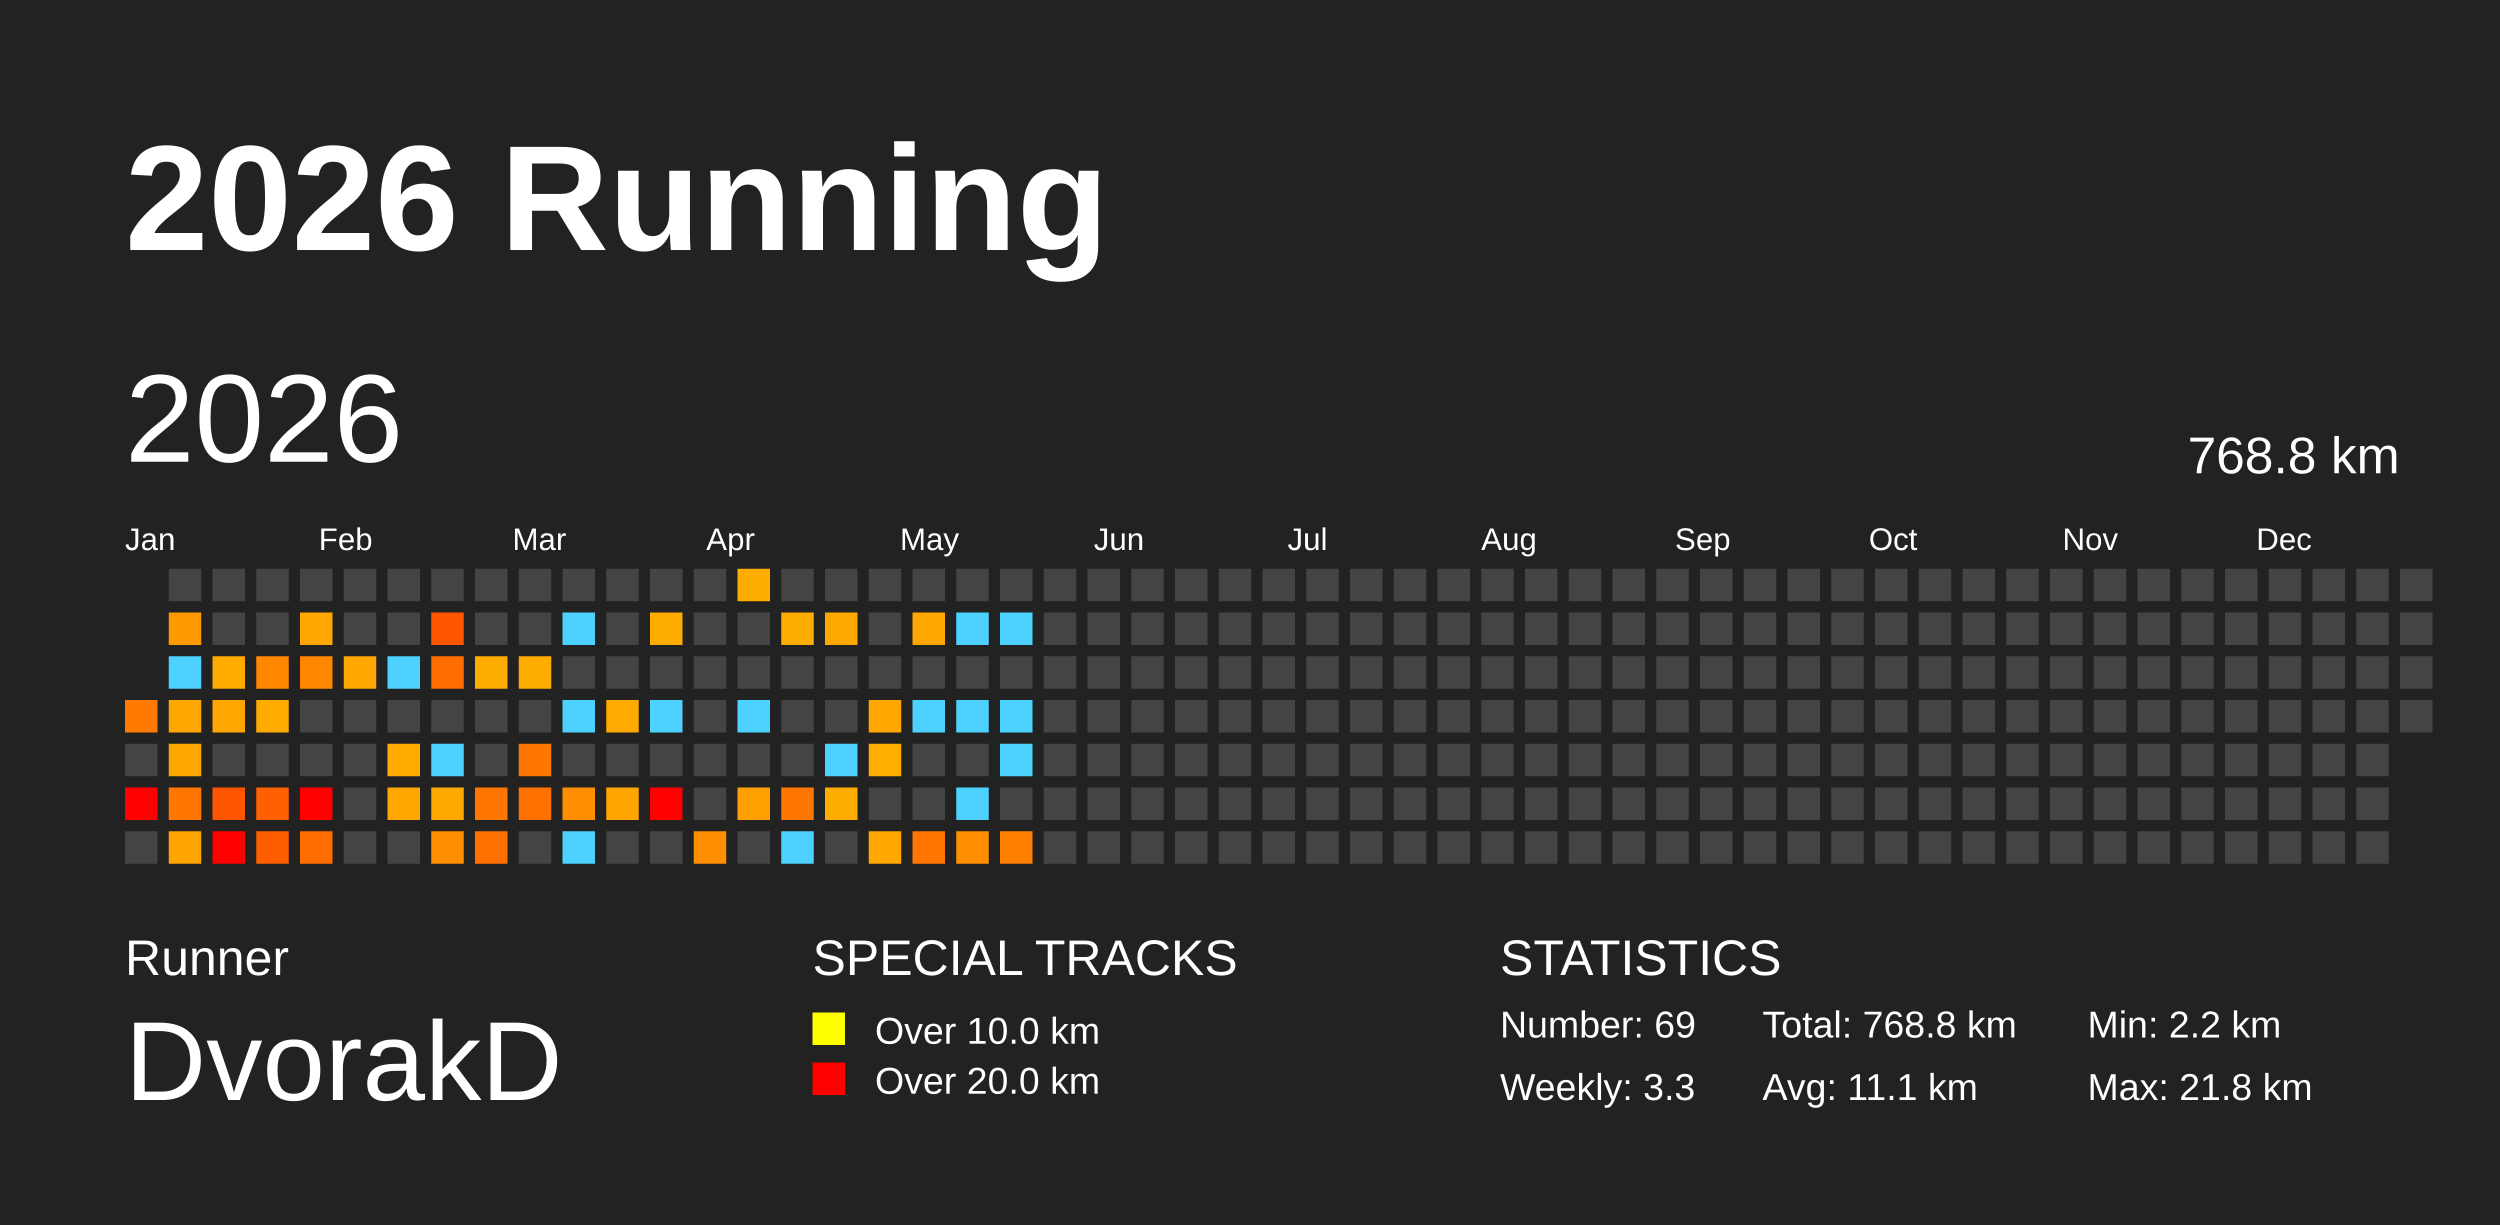
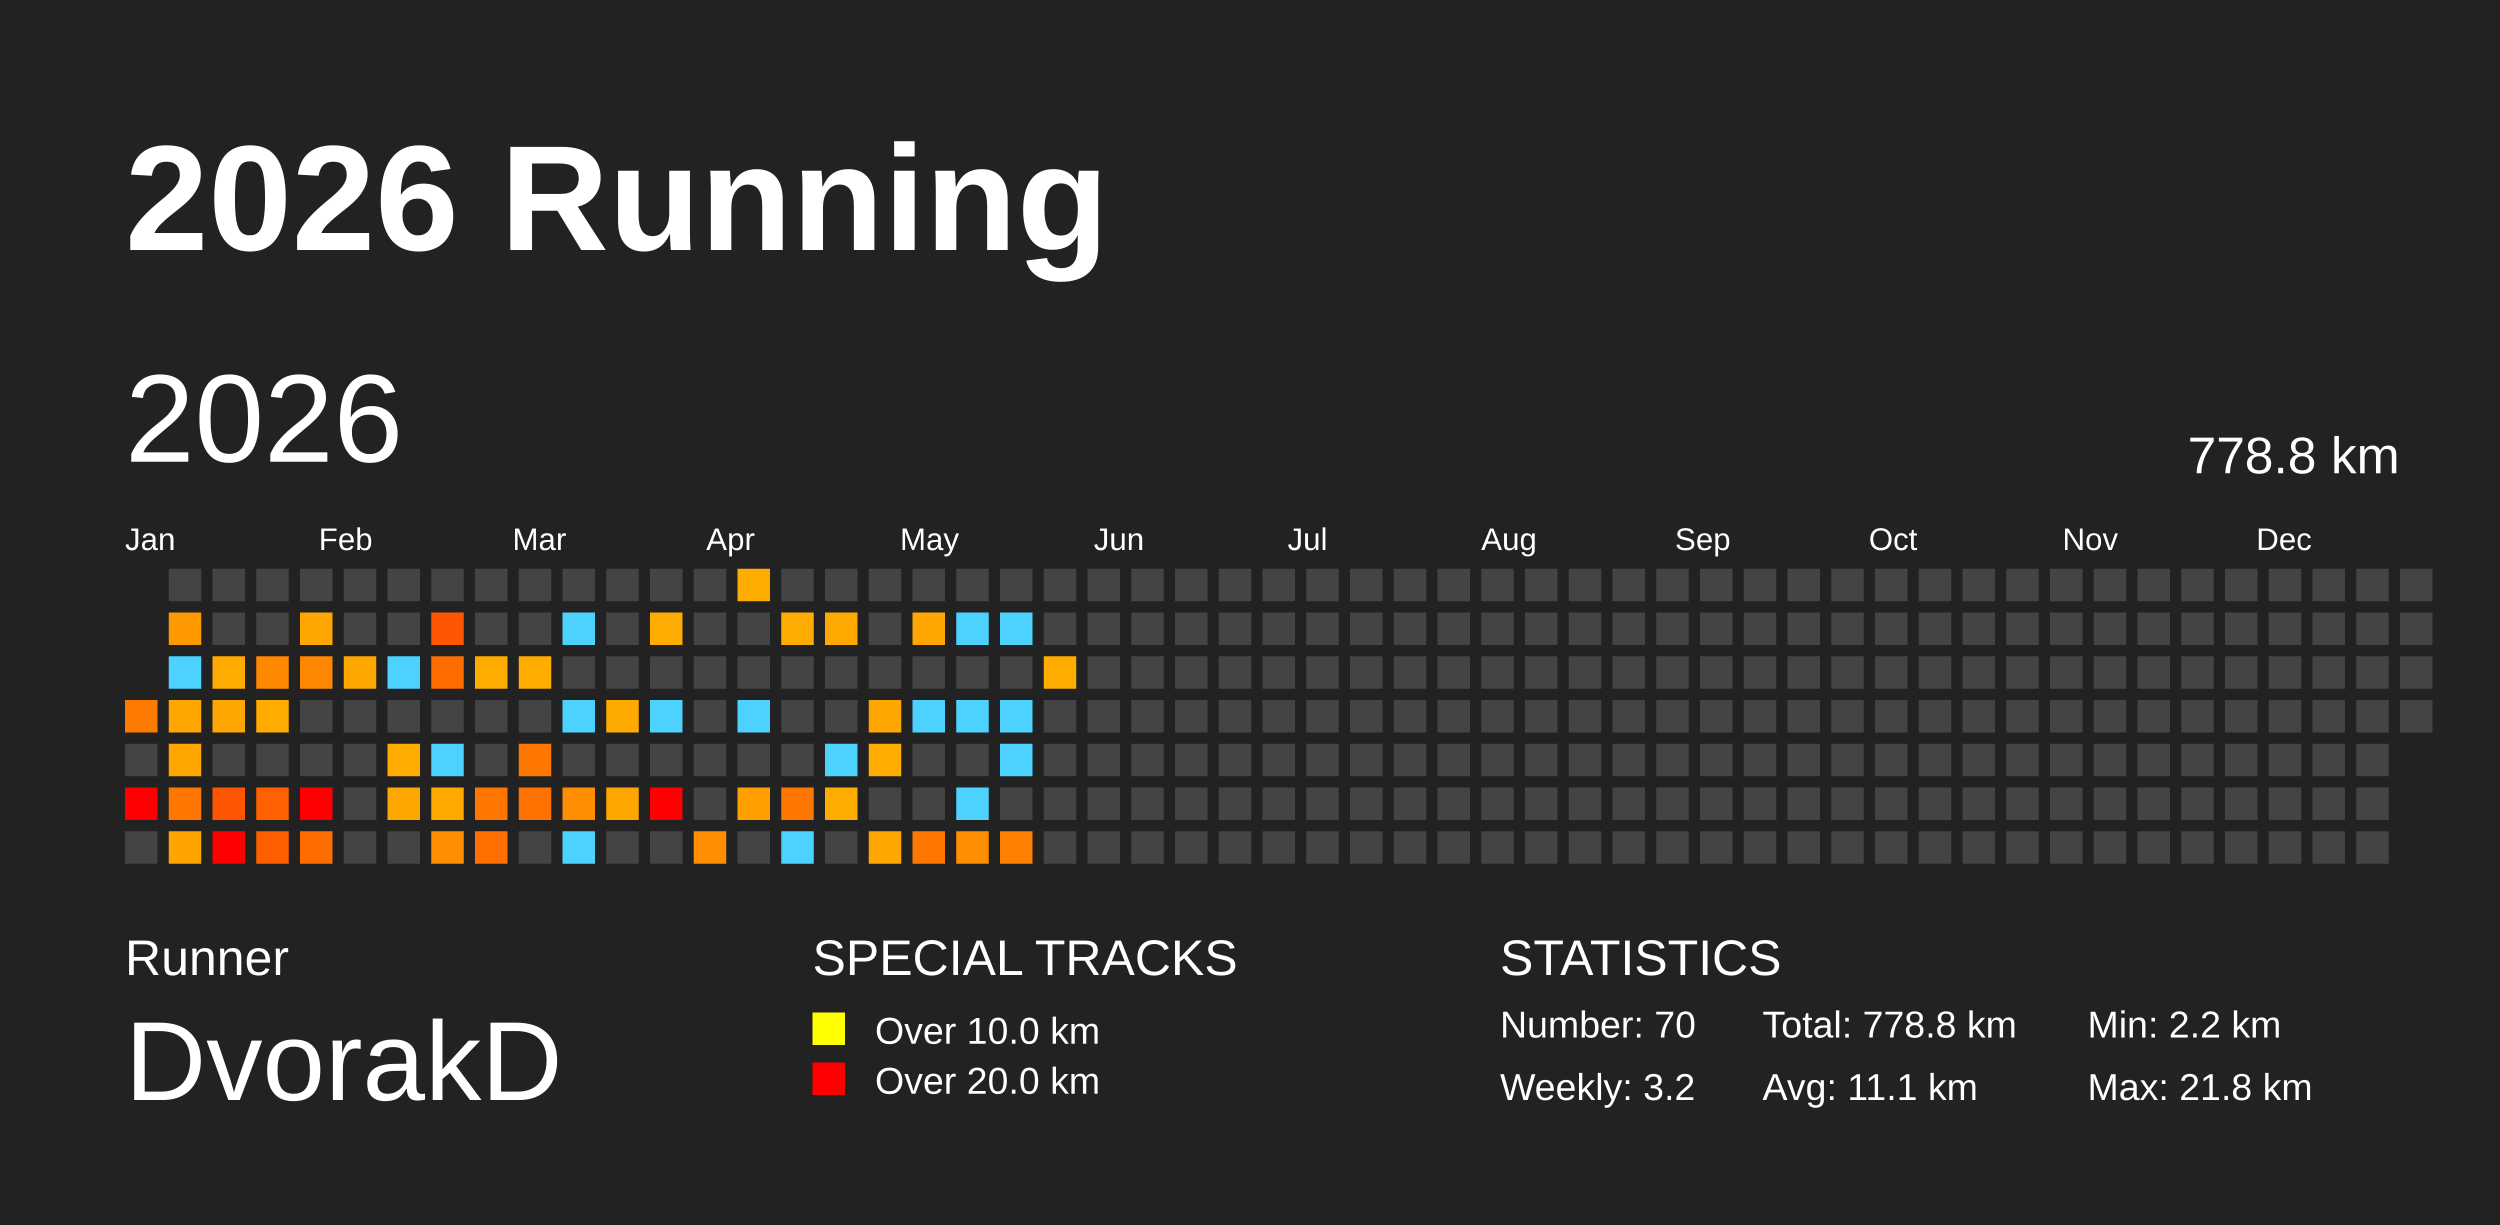
<svg xmlns="http://www.w3.org/2000/svg" baseProfile="full" height="98mm" version="1.1" viewBox="0,0,200,98" width="200mm">
  <defs />
  <rect fill="#222222" height="98" width="200" x="0" y="0" />
  <text fill="#FFFFFF" style="font-size:12px; font-family:Arial; font-weight:bold;" x="10" y="20">2026 Running</text>
  <text fill="#FFFFFF" style="font-size:4px; font-family:Arial" x="10" y="78">Runner</text>
  <text fill="#FFFFFF" style="font-size:9px; font-family:Arial" x="10" y="88">DvorakD</text>
  <text fill="#FFFFFF" style="font-size:4px; font-family:Arial" x="65" y="78">SPECIAL TRACKS</text>
  <rect fill="yellow" height="2.6" width="2.6" x="65" y="81" />
  <text fill="#FFFFFF" style="font-size:3px; font-family:Arial" x="70" y="83.5">Over 10.0 km</text>
  <rect fill="red" height="2.6" width="2.6" x="65" y="85" />
  <text fill="#FFFFFF" style="font-size:3px; font-family:Arial" x="70" y="87.5">Over 20.0 km</text>
  <text fill="#FFFFFF" style="font-size:4px; font-family:Arial" x="120" y="78">STATISTICS</text>
-   <text fill="#FFFFFF" style="font-size:3px; font-family:Arial" x="120" y="83">Number: 69</text>
-   <text fill="#FFFFFF" style="font-size:3px; font-family:Arial" x="120" y="88">Weekly: 3.3</text>
-   <text fill="#FFFFFF" style="font-size:3px; font-family:Arial" x="141" y="83">Total: 768.8 km</text>
+   <text fill="#FFFFFF" style="font-size:3px; font-family:Arial" x="120" y="83">Number: 70</text>
+   <text fill="#FFFFFF" style="font-size:3px; font-family:Arial" x="120" y="88">Weekly: 3.2</text>
+   <text fill="#FFFFFF" style="font-size:3px; font-family:Arial" x="141" y="83">Total: 778.8 km</text>
  <text fill="#FFFFFF" style="font-size:3px; font-family:Arial" x="141" y="88">Avg: 11.1 km</text>
  <text fill="#FFFFFF" style="font-size:3px; font-family:Arial" x="167" y="83">Min: 2.2 km</text>
  <text fill="#FFFFFF" style="font-size:3px; font-family:Arial" x="167" y="88">Max: 21.8 km</text>
  <text dominant-baseline="hanging" fill="#FFFFFF" style="font-size:10.0px; font-family:Arial;" x="10" y="30">2026</text>
-   <text dominant-baseline="hanging" fill="#FFFFFF" style="font-size:4.125px; font-family:Arial;" x="175" y="35">768.8 km</text>
+   <text dominant-baseline="hanging" fill="#FFFFFF" style="font-size:4.125px; font-family:Arial;" x="175" y="35">778.8 km</text>
  <text fill="#FFFFFF" style="font-size:2.5px; font-family:Arial" x="10.0" y="44">Jan</text>
  <text fill="#FFFFFF" style="font-size:2.5px; font-family:Arial" x="25.5" y="44">Feb</text>
  <text fill="#FFFFFF" style="font-size:2.5px; font-family:Arial" x="41.0" y="44">Mar</text>
  <text fill="#FFFFFF" style="font-size:2.5px; font-family:Arial" x="56.5" y="44">Apr</text>
  <text fill="#FFFFFF" style="font-size:2.5px; font-family:Arial" x="72.0" y="44">May</text>
  <text fill="#FFFFFF" style="font-size:2.5px; font-family:Arial" x="87.5" y="44">Jun</text>
  <text fill="#FFFFFF" style="font-size:2.5px; font-family:Arial" x="103.0" y="44">Jul</text>
  <text fill="#FFFFFF" style="font-size:2.5px; font-family:Arial" x="118.5" y="44">Aug</text>
  <text fill="#FFFFFF" style="font-size:2.5px; font-family:Arial" x="134.0" y="44">Sep</text>
  <text fill="#FFFFFF" style="font-size:2.5px; font-family:Arial" x="149.5" y="44">Oct</text>
  <text fill="#FFFFFF" style="font-size:2.5px; font-family:Arial" x="165.0" y="44">Nov</text>
  <text fill="#FFFFFF" style="font-size:2.5px; font-family:Arial" x="180.5" y="44">Dec</text>
  <rect fill="#ff7a00" height="2.6" width="2.6" x="10.0" y="56.0" />
  <rect fill="#444444" height="2.6" width="2.6" x="10.0" y="59.5" />
  <rect fill="red" height="2.6" width="2.6" x="10.0" y="63.0" />
  <rect fill="#444444" height="2.6" width="2.6" x="10.0" y="66.5" />
  <rect fill="#444444" height="2.6" width="2.6" x="13.5" y="45.5" />
  <rect fill="#ff9900" height="2.6" width="2.6" x="13.5" y="49.0" />
  <rect fill="#4dd2ff" height="2.6" width="2.6" x="13.5" y="52.5" />
  <rect fill="#ffa600" height="2.6" width="2.6" x="13.5" y="56.0" />
  <rect fill="#ffa600" height="2.6" width="2.6" x="13.5" y="59.5" />
  <rect fill="#ff7700" height="2.6" width="2.6" x="13.5" y="63.0" />
  <rect fill="#ffa300" height="2.6" width="2.6" x="13.5" y="66.5" />
  <rect fill="#444444" height="2.6" width="2.6" x="17.0" y="45.5" />
  <rect fill="#444444" height="2.6" width="2.6" x="17.0" y="49.0" />
  <rect fill="#ffab00" height="2.6" width="2.6" x="17.0" y="52.5" />
  <rect fill="#ffa600" height="2.6" width="2.6" x="17.0" y="56.0" />
  <rect fill="#444444" height="2.6" width="2.6" x="17.0" y="59.5" />
  <rect fill="#ff5400" height="2.6" width="2.6" x="17.0" y="63.0" />
  <rect fill="red" height="2.6" width="2.6" x="17.0" y="66.5" />
  <rect fill="#444444" height="2.6" width="2.6" x="20.5" y="45.5" />
  <rect fill="#444444" height="2.6" width="2.6" x="20.5" y="49.0" />
  <rect fill="#ff8800" height="2.6" width="2.6" x="20.5" y="52.5" />
  <rect fill="#ffab00" height="2.6" width="2.6" x="20.5" y="56.0" />
  <rect fill="#444444" height="2.6" width="2.6" x="20.5" y="59.5" />
  <rect fill="#ff6000" height="2.6" width="2.6" x="20.5" y="63.0" />
  <rect fill="#ff5e00" height="2.6" width="2.6" x="20.5" y="66.5" />
  <rect fill="#444444" height="2.6" width="2.6" x="24.0" y="45.5" />
  <rect fill="#ffa600" height="2.6" width="2.6" x="24.0" y="49.0" />
  <rect fill="#ff8600" height="2.6" width="2.6" x="24.0" y="52.5" />
  <rect fill="#444444" height="2.6" width="2.6" x="24.0" y="56.0" />
  <rect fill="#444444" height="2.6" width="2.6" x="24.0" y="59.5" />
  <rect fill="red" height="2.6" width="2.6" x="24.0" y="63.0" />
  <rect fill="#ff6d00" height="2.6" width="2.6" x="24.0" y="66.5" />
  <rect fill="#444444" height="2.6" width="2.6" x="27.5" y="45.5" />
  <rect fill="#444444" height="2.6" width="2.6" x="27.5" y="49.0" />
  <rect fill="#ffa700" height="2.6" width="2.6" x="27.5" y="52.5" />
  <rect fill="#444444" height="2.6" width="2.6" x="27.5" y="56.0" />
  <rect fill="#444444" height="2.6" width="2.6" x="27.5" y="59.5" />
  <rect fill="#444444" height="2.6" width="2.6" x="27.5" y="63.0" />
  <rect fill="#444444" height="2.6" width="2.6" x="27.5" y="66.5" />
  <rect fill="#444444" height="2.6" width="2.6" x="31.0" y="45.5" />
  <rect fill="#444444" height="2.6" width="2.6" x="31.0" y="49.0" />
  <rect fill="#4dd2ff" height="2.6" width="2.6" x="31.0" y="52.5" />
  <rect fill="#444444" height="2.6" width="2.6" x="31.0" y="56.0" />
  <rect fill="#ffab00" height="2.6" width="2.6" x="31.0" y="59.5" />
  <rect fill="#ffa600" height="2.6" width="2.6" x="31.0" y="63.0" />
  <rect fill="#444444" height="2.6" width="2.6" x="31.0" y="66.5" />
  <rect fill="#444444" height="2.6" width="2.6" x="34.5" y="45.5" />
  <rect fill="#ff5500" height="2.6" width="2.6" x="34.5" y="49.0" />
  <rect fill="#ff6c00" height="2.6" width="2.6" x="34.5" y="52.5" />
  <rect fill="#444444" height="2.6" width="2.6" x="34.5" y="56.0" />
  <rect fill="#4dd2ff" height="2.6" width="2.6" x="34.5" y="59.5" />
  <rect fill="#ffa800" height="2.6" width="2.6" x="34.5" y="63.0" />
  <rect fill="#ff8f00" height="2.6" width="2.6" x="34.5" y="66.5" />
  <rect fill="#444444" height="2.6" width="2.6" x="38.0" y="45.5" />
  <rect fill="#444444" height="2.6" width="2.6" x="38.0" y="49.0" />
  <rect fill="#ffac00" height="2.6" width="2.6" x="38.0" y="52.5" />
  <rect fill="#444444" height="2.6" width="2.6" x="38.0" y="56.0" />
  <rect fill="#444444" height="2.6" width="2.6" x="38.0" y="59.5" />
  <rect fill="#ff7600" height="2.6" width="2.6" x="38.0" y="63.0" />
  <rect fill="#ff7000" height="2.6" width="2.6" x="38.0" y="66.5" />
  <rect fill="#444444" height="2.6" width="2.6" x="41.5" y="45.5" />
  <rect fill="#444444" height="2.6" width="2.6" x="41.5" y="49.0" />
  <rect fill="#ffac00" height="2.6" width="2.6" x="41.5" y="52.5" />
  <rect fill="#444444" height="2.6" width="2.6" x="41.5" y="56.0" />
  <rect fill="#ff7600" height="2.6" width="2.6" x="41.5" y="59.5" />
  <rect fill="#ff7100" height="2.6" width="2.6" x="41.5" y="63.0" />
  <rect fill="#444444" height="2.6" width="2.6" x="41.5" y="66.5" />
  <rect fill="#444444" height="2.6" width="2.6" x="45.0" y="45.5" />
  <rect fill="#4dd2ff" height="2.6" width="2.6" x="45.0" y="49.0" />
  <rect fill="#444444" height="2.6" width="2.6" x="45.0" y="52.5" />
  <rect fill="#4dd2ff" height="2.6" width="2.6" x="45.0" y="56.0" />
  <rect fill="#444444" height="2.6" width="2.6" x="45.0" y="59.5" />
  <rect fill="#ff8f00" height="2.6" width="2.6" x="45.0" y="63.0" />
  <rect fill="#4dd2ff" height="2.6" width="2.6" x="45.0" y="66.5" />
  <rect fill="#444444" height="2.6" width="2.6" x="48.5" y="45.5" />
  <rect fill="#444444" height="2.6" width="2.6" x="48.5" y="49.0" />
  <rect fill="#444444" height="2.6" width="2.6" x="48.5" y="52.5" />
  <rect fill="#ffaa00" height="2.6" width="2.6" x="48.5" y="56.0" />
  <rect fill="#444444" height="2.6" width="2.6" x="48.5" y="59.5" />
  <rect fill="#ffa500" height="2.6" width="2.6" x="48.5" y="63.0" />
  <rect fill="#444444" height="2.6" width="2.6" x="48.5" y="66.5" />
  <rect fill="#444444" height="2.6" width="2.6" x="52.0" y="45.5" />
  <rect fill="#ffac00" height="2.6" width="2.6" x="52.0" y="49.0" />
  <rect fill="#444444" height="2.6" width="2.6" x="52.0" y="52.5" />
  <rect fill="#4dd2ff" height="2.6" width="2.6" x="52.0" y="56.0" />
  <rect fill="#444444" height="2.6" width="2.6" x="52.0" y="59.5" />
  <rect fill="red" height="2.6" width="2.6" x="52.0" y="63.0" />
  <rect fill="#444444" height="2.6" width="2.6" x="52.0" y="66.5" />
  <rect fill="#444444" height="2.6" width="2.6" x="55.5" y="45.5" />
  <rect fill="#444444" height="2.6" width="2.6" x="55.5" y="49.0" />
  <rect fill="#444444" height="2.6" width="2.6" x="55.5" y="52.5" />
  <rect fill="#444444" height="2.6" width="2.6" x="55.5" y="56.0" />
  <rect fill="#444444" height="2.6" width="2.6" x="55.5" y="59.5" />
  <rect fill="#444444" height="2.6" width="2.6" x="55.5" y="63.0" />
  <rect fill="#ff8f00" height="2.6" width="2.6" x="55.5" y="66.5" />
  <rect fill="#ffac00" height="2.6" width="2.6" x="59.0" y="45.5" />
  <rect fill="#444444" height="2.6" width="2.6" x="59.0" y="49.0" />
  <rect fill="#444444" height="2.6" width="2.6" x="59.0" y="52.5" />
  <rect fill="#4dd2ff" height="2.6" width="2.6" x="59.0" y="56.0" />
  <rect fill="#444444" height="2.6" width="2.6" x="59.0" y="59.5" />
  <rect fill="#ffa000" height="2.6" width="2.6" x="59.0" y="63.0" />
  <rect fill="#444444" height="2.6" width="2.6" x="59.0" y="66.5" />
  <rect fill="#444444" height="2.6" width="2.6" x="62.5" y="45.5" />
  <rect fill="#ffac00" height="2.6" width="2.6" x="62.5" y="49.0" />
  <rect fill="#444444" height="2.6" width="2.6" x="62.5" y="52.5" />
  <rect fill="#444444" height="2.6" width="2.6" x="62.5" y="56.0" />
  <rect fill="#444444" height="2.6" width="2.6" x="62.5" y="59.5" />
  <rect fill="#ff7600" height="2.6" width="2.6" x="62.5" y="63.0" />
  <rect fill="#4dd2ff" height="2.6" width="2.6" x="62.5" y="66.5" />
  <rect fill="#444444" height="2.6" width="2.6" x="66.0" y="45.5" />
  <rect fill="#ffa900" height="2.6" width="2.6" x="66.0" y="49.0" />
  <rect fill="#444444" height="2.6" width="2.6" x="66.0" y="52.5" />
  <rect fill="#444444" height="2.6" width="2.6" x="66.0" y="56.0" />
  <rect fill="#4dd2ff" height="2.6" width="2.6" x="66.0" y="59.5" />
  <rect fill="#ffac00" height="2.6" width="2.6" x="66.0" y="63.0" />
  <rect fill="#444444" height="2.6" width="2.6" x="66.0" y="66.5" />
  <rect fill="#444444" height="2.6" width="2.6" x="69.5" y="45.5" />
  <rect fill="#444444" height="2.6" width="2.6" x="69.5" y="49.0" />
  <rect fill="#444444" height="2.6" width="2.6" x="69.5" y="52.5" />
  <rect fill="#ffa600" height="2.6" width="2.6" x="69.5" y="56.0" />
  <rect fill="#ffad00" height="2.6" width="2.6" x="69.5" y="59.5" />
  <rect fill="#444444" height="2.6" width="2.6" x="69.5" y="63.0" />
  <rect fill="#ffa600" height="2.6" width="2.6" x="69.5" y="66.5" />
  <rect fill="#444444" height="2.6" width="2.6" x="73.0" y="45.5" />
  <rect fill="#ffa600" height="2.6" width="2.6" x="73.0" y="49.0" />
  <rect fill="#444444" height="2.6" width="2.6" x="73.0" y="52.5" />
  <rect fill="#4dd2ff" height="2.6" width="2.6" x="73.0" y="56.0" />
  <rect fill="#444444" height="2.6" width="2.6" x="73.0" y="59.5" />
  <rect fill="#444444" height="2.6" width="2.6" x="73.0" y="63.0" />
  <rect fill="#ff7700" height="2.6" width="2.6" x="73.0" y="66.5" />
  <rect fill="#444444" height="2.6" width="2.6" x="76.5" y="45.5" />
  <rect fill="#4dd2ff" height="2.6" width="2.6" x="76.5" y="49.0" />
  <rect fill="#444444" height="2.6" width="2.6" x="76.5" y="52.5" />
  <rect fill="#4dd2ff" height="2.6" width="2.6" x="76.5" y="56.0" />
  <rect fill="#444444" height="2.6" width="2.6" x="76.5" y="59.5" />
  <rect fill="#4dd2ff" height="2.6" width="2.6" x="76.5" y="63.0" />
  <rect fill="#ff8f00" height="2.6" width="2.6" x="76.5" y="66.5" />
  <rect fill="#444444" height="2.6" width="2.6" x="80.0" y="45.5" />
  <rect fill="#4dd2ff" height="2.6" width="2.6" x="80.0" y="49.0" />
  <rect fill="#444444" height="2.6" width="2.6" x="80.0" y="52.5" />
  <rect fill="#4dd2ff" height="2.6" width="2.6" x="80.0" y="56.0" />
  <rect fill="#4dd2ff" height="2.6" width="2.6" x="80.0" y="59.5" />
  <rect fill="#444444" height="2.6" width="2.6" x="80.0" y="63.0" />
  <rect fill="#ff8000" height="2.6" width="2.6" x="80.0" y="66.5" />
  <rect fill="#444444" height="2.6" width="2.6" x="83.5" y="45.5" />
  <rect fill="#444444" height="2.6" width="2.6" x="83.5" y="49.0" />
-   <rect fill="#444444" height="2.6" width="2.6" x="83.5" y="52.5" />
+   <rect fill="#ffac00" height="2.6" width="2.6" x="83.5" y="52.5" />
  <rect fill="#444444" height="2.6" width="2.6" x="83.5" y="56.0" />
  <rect fill="#444444" height="2.6" width="2.6" x="83.5" y="59.5" />
  <rect fill="#444444" height="2.6" width="2.6" x="83.5" y="63.0" />
  <rect fill="#444444" height="2.6" width="2.6" x="83.5" y="66.5" />
  <rect fill="#444444" height="2.6" width="2.6" x="87.0" y="45.5" />
  <rect fill="#444444" height="2.6" width="2.6" x="87.0" y="49.0" />
  <rect fill="#444444" height="2.6" width="2.6" x="87.0" y="52.5" />
  <rect fill="#444444" height="2.6" width="2.6" x="87.0" y="56.0" />
  <rect fill="#444444" height="2.6" width="2.6" x="87.0" y="59.5" />
  <rect fill="#444444" height="2.6" width="2.6" x="87.0" y="63.0" />
  <rect fill="#444444" height="2.6" width="2.6" x="87.0" y="66.5" />
  <rect fill="#444444" height="2.6" width="2.6" x="90.5" y="45.5" />
  <rect fill="#444444" height="2.6" width="2.6" x="90.5" y="49.0" />
  <rect fill="#444444" height="2.6" width="2.6" x="90.5" y="52.5" />
  <rect fill="#444444" height="2.6" width="2.6" x="90.5" y="56.0" />
  <rect fill="#444444" height="2.6" width="2.6" x="90.5" y="59.5" />
  <rect fill="#444444" height="2.6" width="2.6" x="90.5" y="63.0" />
  <rect fill="#444444" height="2.6" width="2.6" x="90.5" y="66.5" />
  <rect fill="#444444" height="2.6" width="2.6" x="94.0" y="45.5" />
  <rect fill="#444444" height="2.6" width="2.6" x="94.0" y="49.0" />
  <rect fill="#444444" height="2.6" width="2.6" x="94.0" y="52.5" />
  <rect fill="#444444" height="2.6" width="2.6" x="94.0" y="56.0" />
  <rect fill="#444444" height="2.6" width="2.6" x="94.0" y="59.5" />
  <rect fill="#444444" height="2.6" width="2.6" x="94.0" y="63.0" />
  <rect fill="#444444" height="2.6" width="2.6" x="94.0" y="66.5" />
  <rect fill="#444444" height="2.6" width="2.6" x="97.5" y="45.5" />
  <rect fill="#444444" height="2.6" width="2.6" x="97.5" y="49.0" />
  <rect fill="#444444" height="2.6" width="2.6" x="97.5" y="52.5" />
  <rect fill="#444444" height="2.6" width="2.6" x="97.5" y="56.0" />
  <rect fill="#444444" height="2.6" width="2.6" x="97.5" y="59.5" />
  <rect fill="#444444" height="2.6" width="2.6" x="97.5" y="63.0" />
  <rect fill="#444444" height="2.6" width="2.6" x="97.5" y="66.5" />
  <rect fill="#444444" height="2.6" width="2.6" x="101.0" y="45.5" />
  <rect fill="#444444" height="2.6" width="2.6" x="101.0" y="49.0" />
  <rect fill="#444444" height="2.6" width="2.6" x="101.0" y="52.5" />
  <rect fill="#444444" height="2.6" width="2.6" x="101.0" y="56.0" />
  <rect fill="#444444" height="2.6" width="2.6" x="101.0" y="59.5" />
  <rect fill="#444444" height="2.6" width="2.6" x="101.0" y="63.0" />
  <rect fill="#444444" height="2.6" width="2.6" x="101.0" y="66.5" />
  <rect fill="#444444" height="2.6" width="2.6" x="104.5" y="45.5" />
  <rect fill="#444444" height="2.6" width="2.6" x="104.5" y="49.0" />
  <rect fill="#444444" height="2.6" width="2.6" x="104.5" y="52.5" />
  <rect fill="#444444" height="2.6" width="2.6" x="104.5" y="56.0" />
  <rect fill="#444444" height="2.6" width="2.6" x="104.5" y="59.5" />
  <rect fill="#444444" height="2.6" width="2.6" x="104.5" y="63.0" />
  <rect fill="#444444" height="2.6" width="2.6" x="104.5" y="66.5" />
  <rect fill="#444444" height="2.6" width="2.6" x="108.0" y="45.5" />
  <rect fill="#444444" height="2.6" width="2.6" x="108.0" y="49.0" />
  <rect fill="#444444" height="2.6" width="2.6" x="108.0" y="52.5" />
  <rect fill="#444444" height="2.6" width="2.6" x="108.0" y="56.0" />
  <rect fill="#444444" height="2.6" width="2.6" x="108.0" y="59.5" />
  <rect fill="#444444" height="2.6" width="2.6" x="108.0" y="63.0" />
  <rect fill="#444444" height="2.6" width="2.6" x="108.0" y="66.5" />
  <rect fill="#444444" height="2.6" width="2.6" x="111.5" y="45.5" />
  <rect fill="#444444" height="2.6" width="2.6" x="111.5" y="49.0" />
  <rect fill="#444444" height="2.6" width="2.6" x="111.5" y="52.5" />
  <rect fill="#444444" height="2.6" width="2.6" x="111.5" y="56.0" />
  <rect fill="#444444" height="2.6" width="2.6" x="111.5" y="59.5" />
  <rect fill="#444444" height="2.6" width="2.6" x="111.5" y="63.0" />
  <rect fill="#444444" height="2.6" width="2.6" x="111.5" y="66.5" />
  <rect fill="#444444" height="2.6" width="2.6" x="115.0" y="45.5" />
  <rect fill="#444444" height="2.6" width="2.6" x="115.0" y="49.0" />
  <rect fill="#444444" height="2.6" width="2.6" x="115.0" y="52.5" />
  <rect fill="#444444" height="2.6" width="2.6" x="115.0" y="56.0" />
  <rect fill="#444444" height="2.6" width="2.6" x="115.0" y="59.5" />
  <rect fill="#444444" height="2.6" width="2.6" x="115.0" y="63.0" />
  <rect fill="#444444" height="2.6" width="2.6" x="115.0" y="66.5" />
  <rect fill="#444444" height="2.6" width="2.6" x="118.5" y="45.5" />
  <rect fill="#444444" height="2.6" width="2.6" x="118.5" y="49.0" />
  <rect fill="#444444" height="2.6" width="2.6" x="118.5" y="52.5" />
  <rect fill="#444444" height="2.6" width="2.6" x="118.5" y="56.0" />
  <rect fill="#444444" height="2.6" width="2.6" x="118.5" y="59.5" />
  <rect fill="#444444" height="2.6" width="2.6" x="118.5" y="63.0" />
  <rect fill="#444444" height="2.6" width="2.6" x="118.5" y="66.5" />
  <rect fill="#444444" height="2.6" width="2.6" x="122.0" y="45.5" />
  <rect fill="#444444" height="2.6" width="2.6" x="122.0" y="49.0" />
  <rect fill="#444444" height="2.6" width="2.6" x="122.0" y="52.5" />
  <rect fill="#444444" height="2.6" width="2.6" x="122.0" y="56.0" />
  <rect fill="#444444" height="2.6" width="2.6" x="122.0" y="59.5" />
  <rect fill="#444444" height="2.6" width="2.6" x="122.0" y="63.0" />
  <rect fill="#444444" height="2.6" width="2.6" x="122.0" y="66.5" />
  <rect fill="#444444" height="2.6" width="2.6" x="125.5" y="45.5" />
  <rect fill="#444444" height="2.6" width="2.6" x="125.5" y="49.0" />
  <rect fill="#444444" height="2.6" width="2.6" x="125.5" y="52.5" />
  <rect fill="#444444" height="2.6" width="2.6" x="125.5" y="56.0" />
  <rect fill="#444444" height="2.6" width="2.6" x="125.5" y="59.5" />
  <rect fill="#444444" height="2.6" width="2.6" x="125.5" y="63.0" />
  <rect fill="#444444" height="2.6" width="2.6" x="125.5" y="66.5" />
  <rect fill="#444444" height="2.6" width="2.6" x="129.0" y="45.5" />
  <rect fill="#444444" height="2.6" width="2.6" x="129.0" y="49.0" />
  <rect fill="#444444" height="2.6" width="2.6" x="129.0" y="52.5" />
  <rect fill="#444444" height="2.6" width="2.6" x="129.0" y="56.0" />
  <rect fill="#444444" height="2.6" width="2.6" x="129.0" y="59.5" />
  <rect fill="#444444" height="2.6" width="2.6" x="129.0" y="63.0" />
  <rect fill="#444444" height="2.6" width="2.6" x="129.0" y="66.5" />
  <rect fill="#444444" height="2.6" width="2.6" x="132.5" y="45.5" />
  <rect fill="#444444" height="2.6" width="2.6" x="132.5" y="49.0" />
  <rect fill="#444444" height="2.6" width="2.6" x="132.5" y="52.5" />
  <rect fill="#444444" height="2.6" width="2.6" x="132.5" y="56.0" />
  <rect fill="#444444" height="2.6" width="2.6" x="132.5" y="59.5" />
  <rect fill="#444444" height="2.6" width="2.6" x="132.5" y="63.0" />
  <rect fill="#444444" height="2.6" width="2.6" x="132.5" y="66.5" />
  <rect fill="#444444" height="2.6" width="2.6" x="136.0" y="45.5" />
  <rect fill="#444444" height="2.6" width="2.6" x="136.0" y="49.0" />
  <rect fill="#444444" height="2.6" width="2.6" x="136.0" y="52.5" />
  <rect fill="#444444" height="2.6" width="2.6" x="136.0" y="56.0" />
  <rect fill="#444444" height="2.6" width="2.6" x="136.0" y="59.5" />
  <rect fill="#444444" height="2.6" width="2.6" x="136.0" y="63.0" />
  <rect fill="#444444" height="2.6" width="2.6" x="136.0" y="66.5" />
  <rect fill="#444444" height="2.6" width="2.6" x="139.5" y="45.5" />
  <rect fill="#444444" height="2.6" width="2.6" x="139.5" y="49.0" />
  <rect fill="#444444" height="2.6" width="2.6" x="139.5" y="52.5" />
  <rect fill="#444444" height="2.6" width="2.6" x="139.5" y="56.0" />
  <rect fill="#444444" height="2.6" width="2.6" x="139.5" y="59.5" />
  <rect fill="#444444" height="2.6" width="2.6" x="139.5" y="63.0" />
  <rect fill="#444444" height="2.6" width="2.6" x="139.5" y="66.5" />
  <rect fill="#444444" height="2.6" width="2.6" x="143.0" y="45.5" />
  <rect fill="#444444" height="2.6" width="2.6" x="143.0" y="49.0" />
  <rect fill="#444444" height="2.6" width="2.6" x="143.0" y="52.5" />
  <rect fill="#444444" height="2.6" width="2.6" x="143.0" y="56.0" />
  <rect fill="#444444" height="2.6" width="2.6" x="143.0" y="59.5" />
  <rect fill="#444444" height="2.6" width="2.6" x="143.0" y="63.0" />
  <rect fill="#444444" height="2.6" width="2.6" x="143.0" y="66.5" />
  <rect fill="#444444" height="2.6" width="2.6" x="146.5" y="45.5" />
  <rect fill="#444444" height="2.6" width="2.6" x="146.5" y="49.0" />
  <rect fill="#444444" height="2.6" width="2.6" x="146.5" y="52.5" />
  <rect fill="#444444" height="2.6" width="2.6" x="146.5" y="56.0" />
  <rect fill="#444444" height="2.6" width="2.6" x="146.5" y="59.5" />
  <rect fill="#444444" height="2.6" width="2.6" x="146.5" y="63.0" />
  <rect fill="#444444" height="2.6" width="2.6" x="146.5" y="66.5" />
  <rect fill="#444444" height="2.6" width="2.6" x="150.0" y="45.5" />
  <rect fill="#444444" height="2.6" width="2.6" x="150.0" y="49.0" />
  <rect fill="#444444" height="2.6" width="2.6" x="150.0" y="52.5" />
  <rect fill="#444444" height="2.6" width="2.6" x="150.0" y="56.0" />
  <rect fill="#444444" height="2.6" width="2.6" x="150.0" y="59.5" />
  <rect fill="#444444" height="2.6" width="2.6" x="150.0" y="63.0" />
  <rect fill="#444444" height="2.6" width="2.6" x="150.0" y="66.5" />
  <rect fill="#444444" height="2.6" width="2.6" x="153.5" y="45.5" />
  <rect fill="#444444" height="2.6" width="2.6" x="153.5" y="49.0" />
  <rect fill="#444444" height="2.6" width="2.6" x="153.5" y="52.5" />
  <rect fill="#444444" height="2.6" width="2.6" x="153.5" y="56.0" />
  <rect fill="#444444" height="2.6" width="2.6" x="153.5" y="59.5" />
  <rect fill="#444444" height="2.6" width="2.6" x="153.5" y="63.0" />
  <rect fill="#444444" height="2.6" width="2.6" x="153.5" y="66.5" />
  <rect fill="#444444" height="2.6" width="2.6" x="157.0" y="45.5" />
  <rect fill="#444444" height="2.6" width="2.6" x="157.0" y="49.0" />
  <rect fill="#444444" height="2.6" width="2.6" x="157.0" y="52.5" />
  <rect fill="#444444" height="2.6" width="2.6" x="157.0" y="56.0" />
  <rect fill="#444444" height="2.6" width="2.6" x="157.0" y="59.5" />
  <rect fill="#444444" height="2.6" width="2.6" x="157.0" y="63.0" />
  <rect fill="#444444" height="2.6" width="2.6" x="157.0" y="66.5" />
  <rect fill="#444444" height="2.6" width="2.6" x="160.5" y="45.5" />
  <rect fill="#444444" height="2.6" width="2.6" x="160.5" y="49.0" />
  <rect fill="#444444" height="2.6" width="2.6" x="160.5" y="52.5" />
  <rect fill="#444444" height="2.6" width="2.6" x="160.5" y="56.0" />
  <rect fill="#444444" height="2.6" width="2.6" x="160.5" y="59.5" />
  <rect fill="#444444" height="2.6" width="2.6" x="160.5" y="63.0" />
  <rect fill="#444444" height="2.6" width="2.6" x="160.5" y="66.5" />
  <rect fill="#444444" height="2.6" width="2.6" x="164.0" y="45.5" />
  <rect fill="#444444" height="2.6" width="2.6" x="164.0" y="49.0" />
  <rect fill="#444444" height="2.6" width="2.6" x="164.0" y="52.5" />
  <rect fill="#444444" height="2.6" width="2.6" x="164.0" y="56.0" />
  <rect fill="#444444" height="2.6" width="2.6" x="164.0" y="59.5" />
  <rect fill="#444444" height="2.6" width="2.6" x="164.0" y="63.0" />
  <rect fill="#444444" height="2.6" width="2.6" x="164.0" y="66.5" />
  <rect fill="#444444" height="2.6" width="2.6" x="167.5" y="45.5" />
  <rect fill="#444444" height="2.6" width="2.6" x="167.5" y="49.0" />
  <rect fill="#444444" height="2.6" width="2.6" x="167.5" y="52.5" />
  <rect fill="#444444" height="2.6" width="2.6" x="167.5" y="56.0" />
  <rect fill="#444444" height="2.6" width="2.6" x="167.5" y="59.5" />
  <rect fill="#444444" height="2.6" width="2.6" x="167.5" y="63.0" />
  <rect fill="#444444" height="2.6" width="2.6" x="167.5" y="66.5" />
  <rect fill="#444444" height="2.6" width="2.6" x="171.0" y="45.5" />
  <rect fill="#444444" height="2.6" width="2.6" x="171.0" y="49.0" />
  <rect fill="#444444" height="2.6" width="2.6" x="171.0" y="52.5" />
  <rect fill="#444444" height="2.6" width="2.6" x="171.0" y="56.0" />
  <rect fill="#444444" height="2.6" width="2.6" x="171.0" y="59.5" />
  <rect fill="#444444" height="2.6" width="2.6" x="171.0" y="63.0" />
  <rect fill="#444444" height="2.6" width="2.6" x="171.0" y="66.5" />
  <rect fill="#444444" height="2.6" width="2.6" x="174.5" y="45.5" />
  <rect fill="#444444" height="2.6" width="2.6" x="174.5" y="49.0" />
  <rect fill="#444444" height="2.6" width="2.6" x="174.5" y="52.5" />
  <rect fill="#444444" height="2.6" width="2.6" x="174.5" y="56.0" />
  <rect fill="#444444" height="2.6" width="2.6" x="174.5" y="59.5" />
  <rect fill="#444444" height="2.6" width="2.6" x="174.5" y="63.0" />
  <rect fill="#444444" height="2.6" width="2.6" x="174.5" y="66.5" />
  <rect fill="#444444" height="2.6" width="2.6" x="178.0" y="45.5" />
  <rect fill="#444444" height="2.6" width="2.6" x="178.0" y="49.0" />
  <rect fill="#444444" height="2.6" width="2.6" x="178.0" y="52.5" />
  <rect fill="#444444" height="2.6" width="2.6" x="178.0" y="56.0" />
  <rect fill="#444444" height="2.6" width="2.6" x="178.0" y="59.5" />
  <rect fill="#444444" height="2.6" width="2.6" x="178.0" y="63.0" />
  <rect fill="#444444" height="2.6" width="2.6" x="178.0" y="66.5" />
  <rect fill="#444444" height="2.6" width="2.6" x="181.5" y="45.5" />
  <rect fill="#444444" height="2.6" width="2.6" x="181.5" y="49.0" />
  <rect fill="#444444" height="2.6" width="2.6" x="181.5" y="52.5" />
  <rect fill="#444444" height="2.6" width="2.6" x="181.5" y="56.0" />
  <rect fill="#444444" height="2.6" width="2.6" x="181.5" y="59.5" />
  <rect fill="#444444" height="2.6" width="2.6" x="181.5" y="63.0" />
  <rect fill="#444444" height="2.6" width="2.6" x="181.5" y="66.5" />
  <rect fill="#444444" height="2.6" width="2.6" x="185.0" y="45.5" />
  <rect fill="#444444" height="2.6" width="2.6" x="185.0" y="49.0" />
  <rect fill="#444444" height="2.6" width="2.6" x="185.0" y="52.5" />
  <rect fill="#444444" height="2.6" width="2.6" x="185.0" y="56.0" />
  <rect fill="#444444" height="2.6" width="2.6" x="185.0" y="59.5" />
  <rect fill="#444444" height="2.6" width="2.6" x="185.0" y="63.0" />
  <rect fill="#444444" height="2.6" width="2.6" x="185.0" y="66.5" />
  <rect fill="#444444" height="2.6" width="2.6" x="188.5" y="45.5" />
  <rect fill="#444444" height="2.6" width="2.6" x="188.5" y="49.0" />
  <rect fill="#444444" height="2.6" width="2.6" x="188.5" y="52.5" />
  <rect fill="#444444" height="2.6" width="2.6" x="188.5" y="56.0" />
  <rect fill="#444444" height="2.6" width="2.6" x="188.5" y="59.5" />
  <rect fill="#444444" height="2.6" width="2.6" x="188.5" y="63.0" />
  <rect fill="#444444" height="2.6" width="2.6" x="188.5" y="66.5" />
  <rect fill="#444444" height="2.6" width="2.6" x="192.0" y="45.5" />
  <rect fill="#444444" height="2.6" width="2.6" x="192.0" y="49.0" />
  <rect fill="#444444" height="2.6" width="2.6" x="192.0" y="52.5" />
  <rect fill="#444444" height="2.6" width="2.6" x="192.0" y="56.0" />
</svg>
